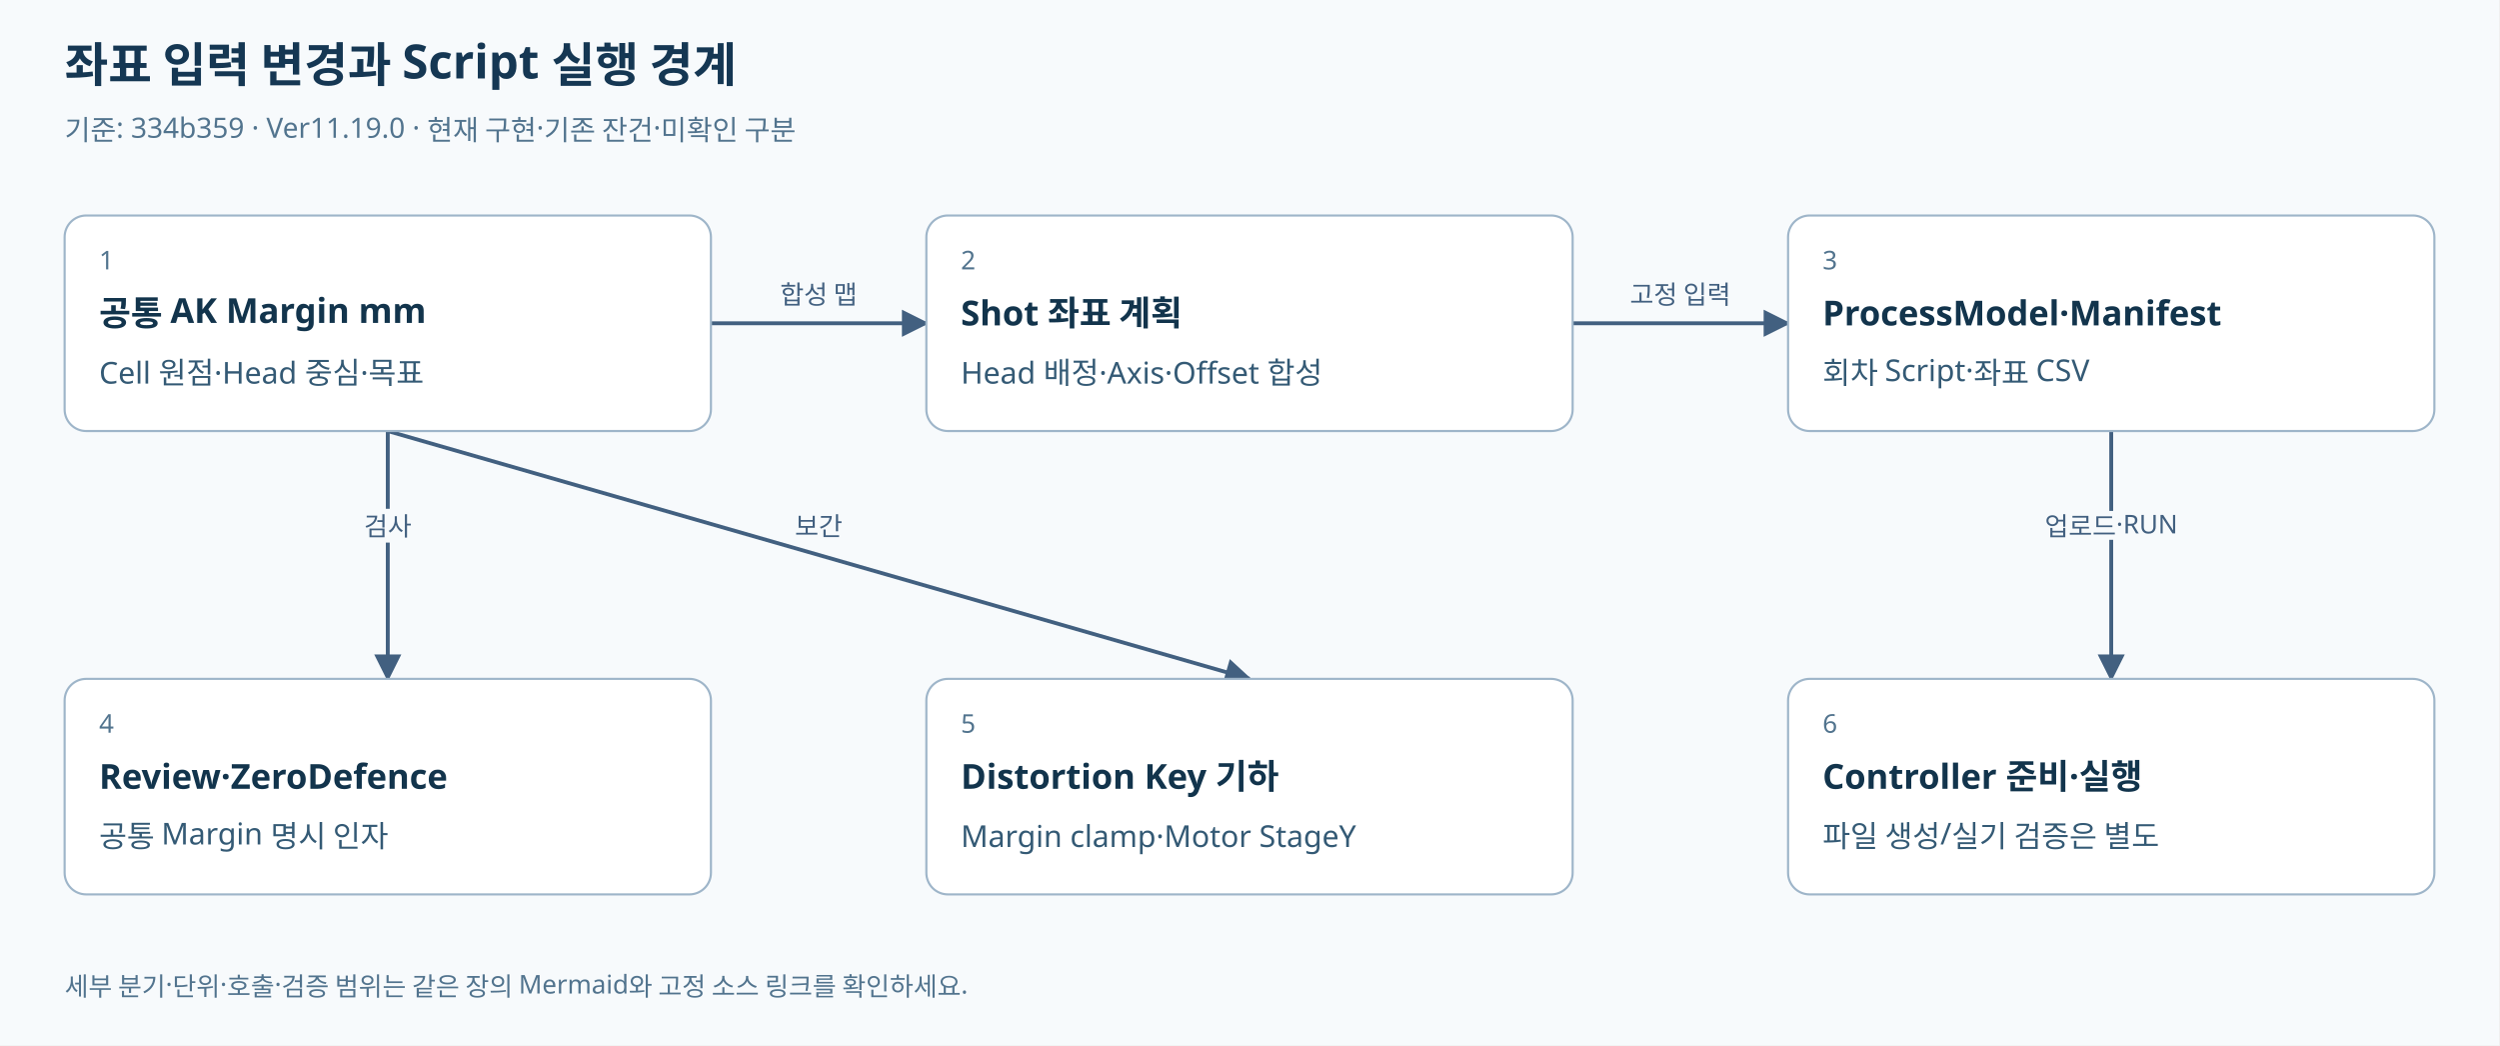
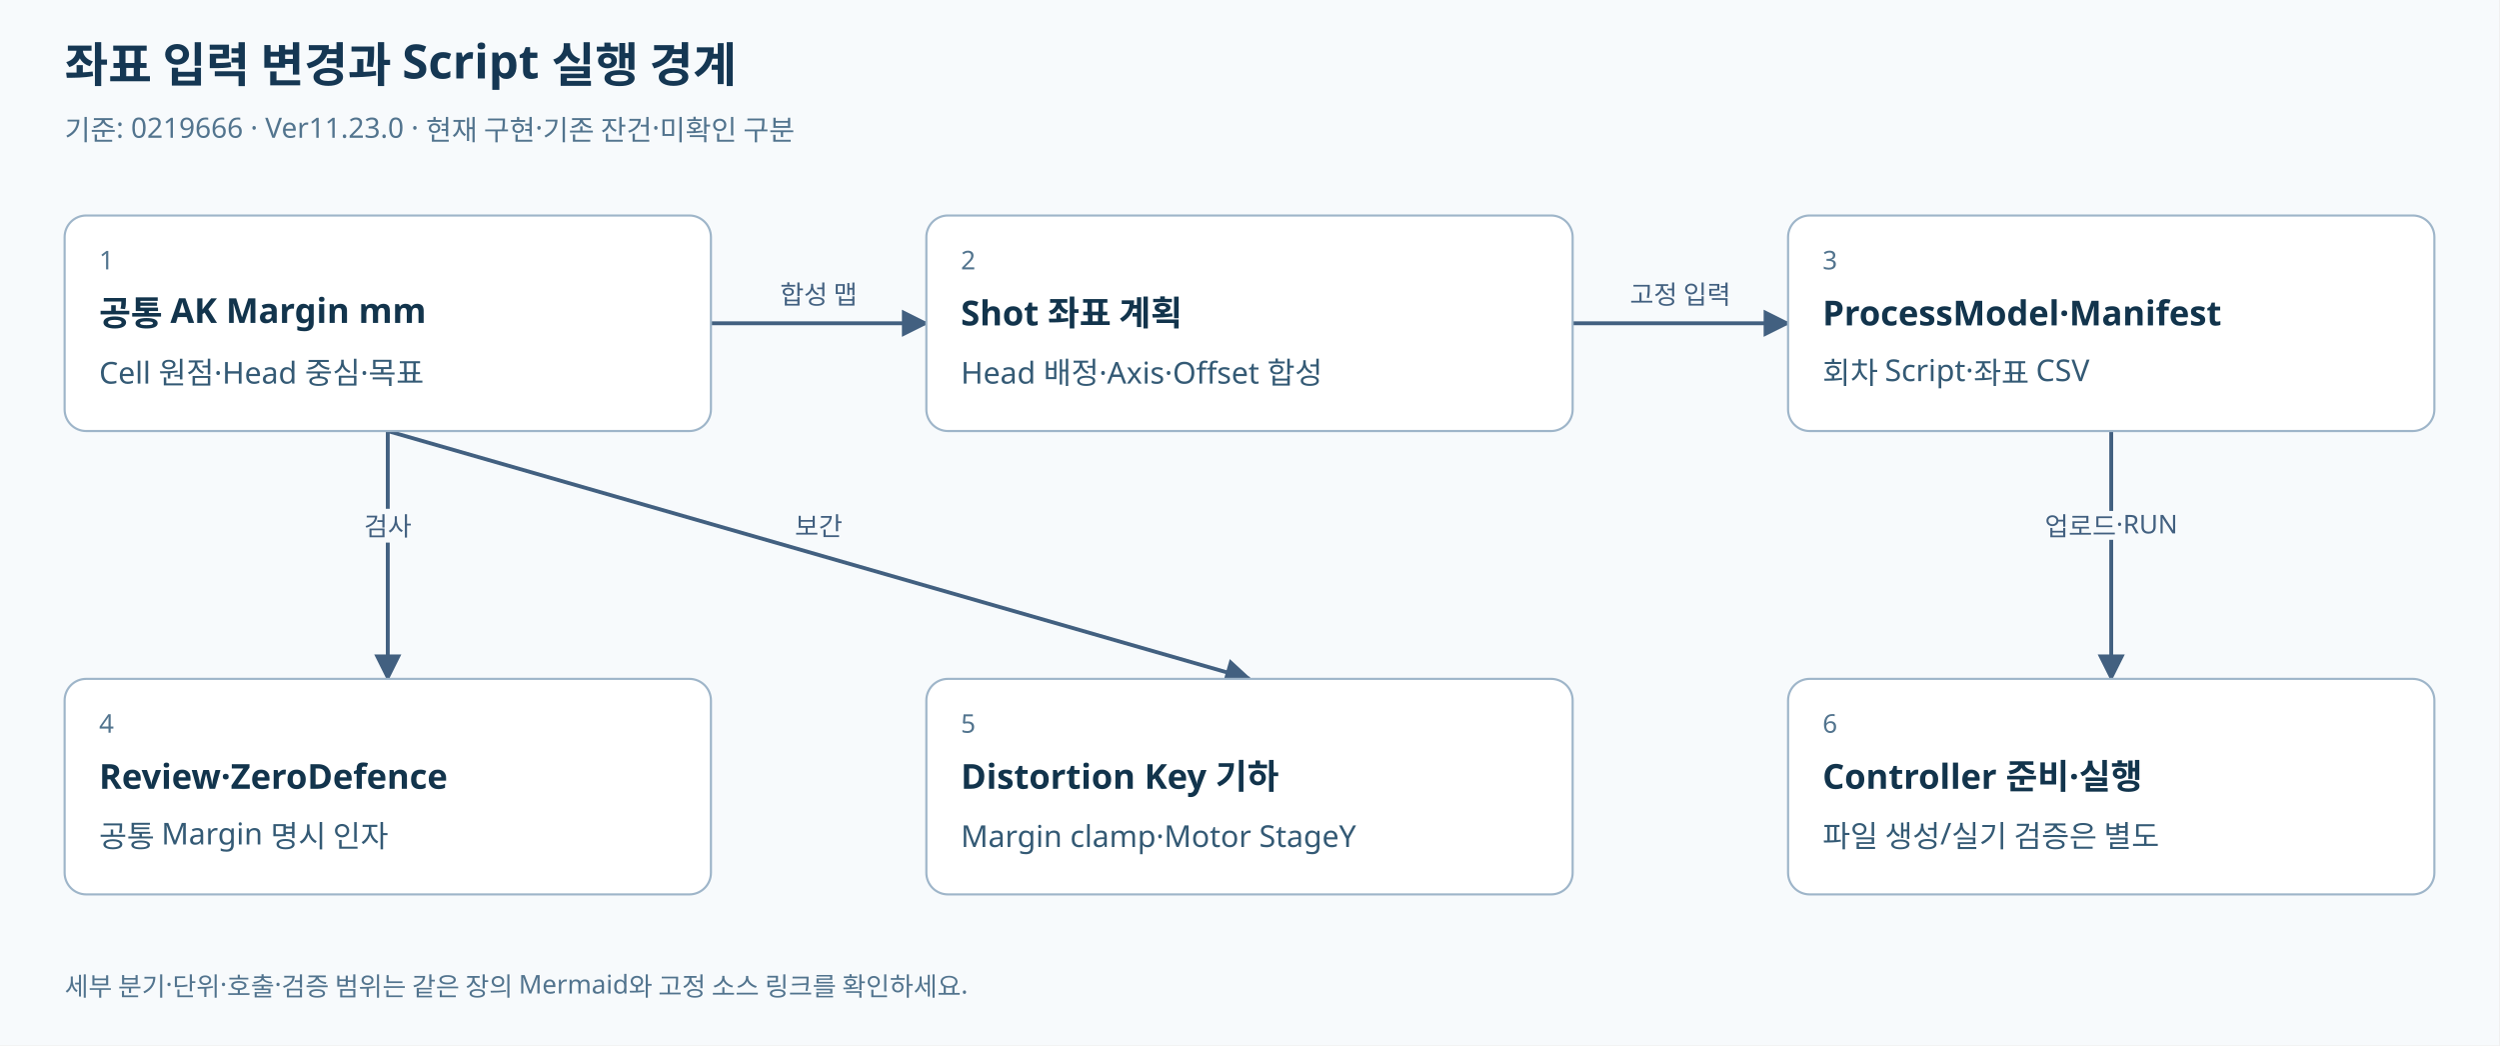
<svg xmlns="http://www.w3.org/2000/svg" width="1160" height="485" viewBox="0 0 1160 485" role="img" aria-label="좌표 입력 변경과 Script 실행 경계">
  <defs>
    <marker id="arrow" viewBox="0 0 10 10" refX="9" refY="5" markerWidth="7" markerHeight="7" orient="auto">
      <path d="M0 0 L10 5 L0 10z" fill="#426080" />
    </marker>
  </defs>
  <rect width="1160" height="485" fill="#f7fafc" />
  <g font-family="Malgun Gothic,Segoe UI,sans-serif">
    <text x="30" y="38" font-size="22" font-weight="bold" fill="#153753">좌표 입력 변경과 Script 실행 경계</text>
-     <text x="30" y="65" font-size="13" fill="#52748e">기준: 334b359 · Ver11.19.0 · 현재 구현·기존 잔건·미확인 구분</text>
+     <text x="30" y="65" font-size="13" fill="#52748e">기준: 0219666 · Ver11.23.0 · 현재 구현·기존 잔건·미확인 구분</text>
    <path d="M330 150 L430 150" fill="none" stroke="#426080" stroke-width="1.8" marker-end="url(#arrow)" />
    <text x="380" y="141" text-anchor="middle" font-size="12" fill="#426080" paint-order="stroke" stroke="#f7fafc" stroke-width="5">합성 맵</text>
    <path d="M730 150 L830 150" fill="none" stroke="#426080" stroke-width="1.8" marker-end="url(#arrow)" />
    <text x="780" y="141" text-anchor="middle" font-size="12" fill="#426080" paint-order="stroke" stroke="#f7fafc" stroke-width="5">고정 입력</text>
    <path d="M180 200 L180 315" fill="none" stroke="#426080" stroke-width="1.8" marker-end="url(#arrow)" />
    <text x="180" y="248.5" text-anchor="middle" font-size="12" fill="#426080" paint-order="stroke" stroke="#f7fafc" stroke-width="5">검사</text>
    <path d="M180 200 L580 315" fill="none" stroke="#426080" stroke-width="1.8" marker-end="url(#arrow)" />
    <text x="380" y="248.5" text-anchor="middle" font-size="12" fill="#426080" paint-order="stroke" stroke="#f7fafc" stroke-width="5">보간</text>
    <path d="M980 200 L980 315" fill="none" stroke="#426080" stroke-width="1.8" marker-end="url(#arrow)" />
    <text x="980" y="248.5" text-anchor="middle" font-size="12" fill="#426080" paint-order="stroke" stroke="#f7fafc" stroke-width="5">업로드·RUN</text>
    <rect x="30" y="100" width="300" height="100" rx="10" fill="white" stroke="#9eb5c9" />
    <text x="46" y="125" font-size="12" fill="#52748e">1</text>
    <text x="46" y="151" font-size="16" font-weight="bold" fill="#12344c">공통 AK Margin mm</text>
    <text x="46" y="178" font-size="14" fill="#345a75">Cell 원점·Head 중심·목표</text>
    <rect x="430" y="100" width="300" height="100" rx="10" fill="white" stroke="#9eb5c9" />
    <text x="446" y="125" font-size="12" fill="#52748e">2</text>
    <text x="446" y="151" font-size="16" font-weight="bold" fill="#12344c">Shot 좌표 계획</text>
    <text x="446" y="178" font-size="14" fill="#345a75">Head 배정·Axis·Offset 합성</text>
    <rect x="830" y="100" width="300" height="100" rx="10" fill="white" stroke="#9eb5c9" />
    <text x="846" y="125" font-size="12" fill="#52748e">3</text>
    <text x="846" y="151" font-size="16" font-weight="bold" fill="#12344c">ProcessModel·Manifest</text>
    <text x="846" y="178" font-size="14" fill="#345a75">회차 Script·좌표 CSV</text>
    <rect x="30" y="315" width="300" height="100" rx="10" fill="white" stroke="#9eb5c9" />
    <text x="46" y="340" font-size="12" fill="#52748e">4</text>
    <text x="46" y="366" font-size="16" font-weight="bold" fill="#12344c">Review·ZeroDefence</text>
    <text x="46" y="393" font-size="14" fill="#345a75">공통 Margin 명시 인자</text>
    <rect x="430" y="315" width="300" height="100" rx="10" fill="white" stroke="#9eb5c9" />
    <text x="446" y="340" font-size="12" fill="#52748e">5</text>
    <text x="446" y="366" font-size="16" font-weight="bold" fill="#12344c">Distortion Key 기하</text>
    <text x="446" y="393" font-size="14" fill="#345a75">Margin clamp·Motor StageY</text>
    <rect x="830" y="315" width="300" height="100" rx="10" fill="white" stroke="#9eb5c9" />
    <text x="846" y="340" font-size="12" fill="#52748e">6</text>
    <text x="846" y="366" font-size="16" font-weight="bold" fill="#12344c">Controller 준비·실행</text>
    <text x="846" y="393" font-size="14" fill="#345a75">파일 생성/실기 검증은 별도</text>
    <text x="30" y="462" font-size="12" fill="#52748e">세부 분기·단위·호출·검증 범위는 같은 장의 Mermaid와 고정 소스 링크를 확인하세요.</text>
  </g>
</svg>
